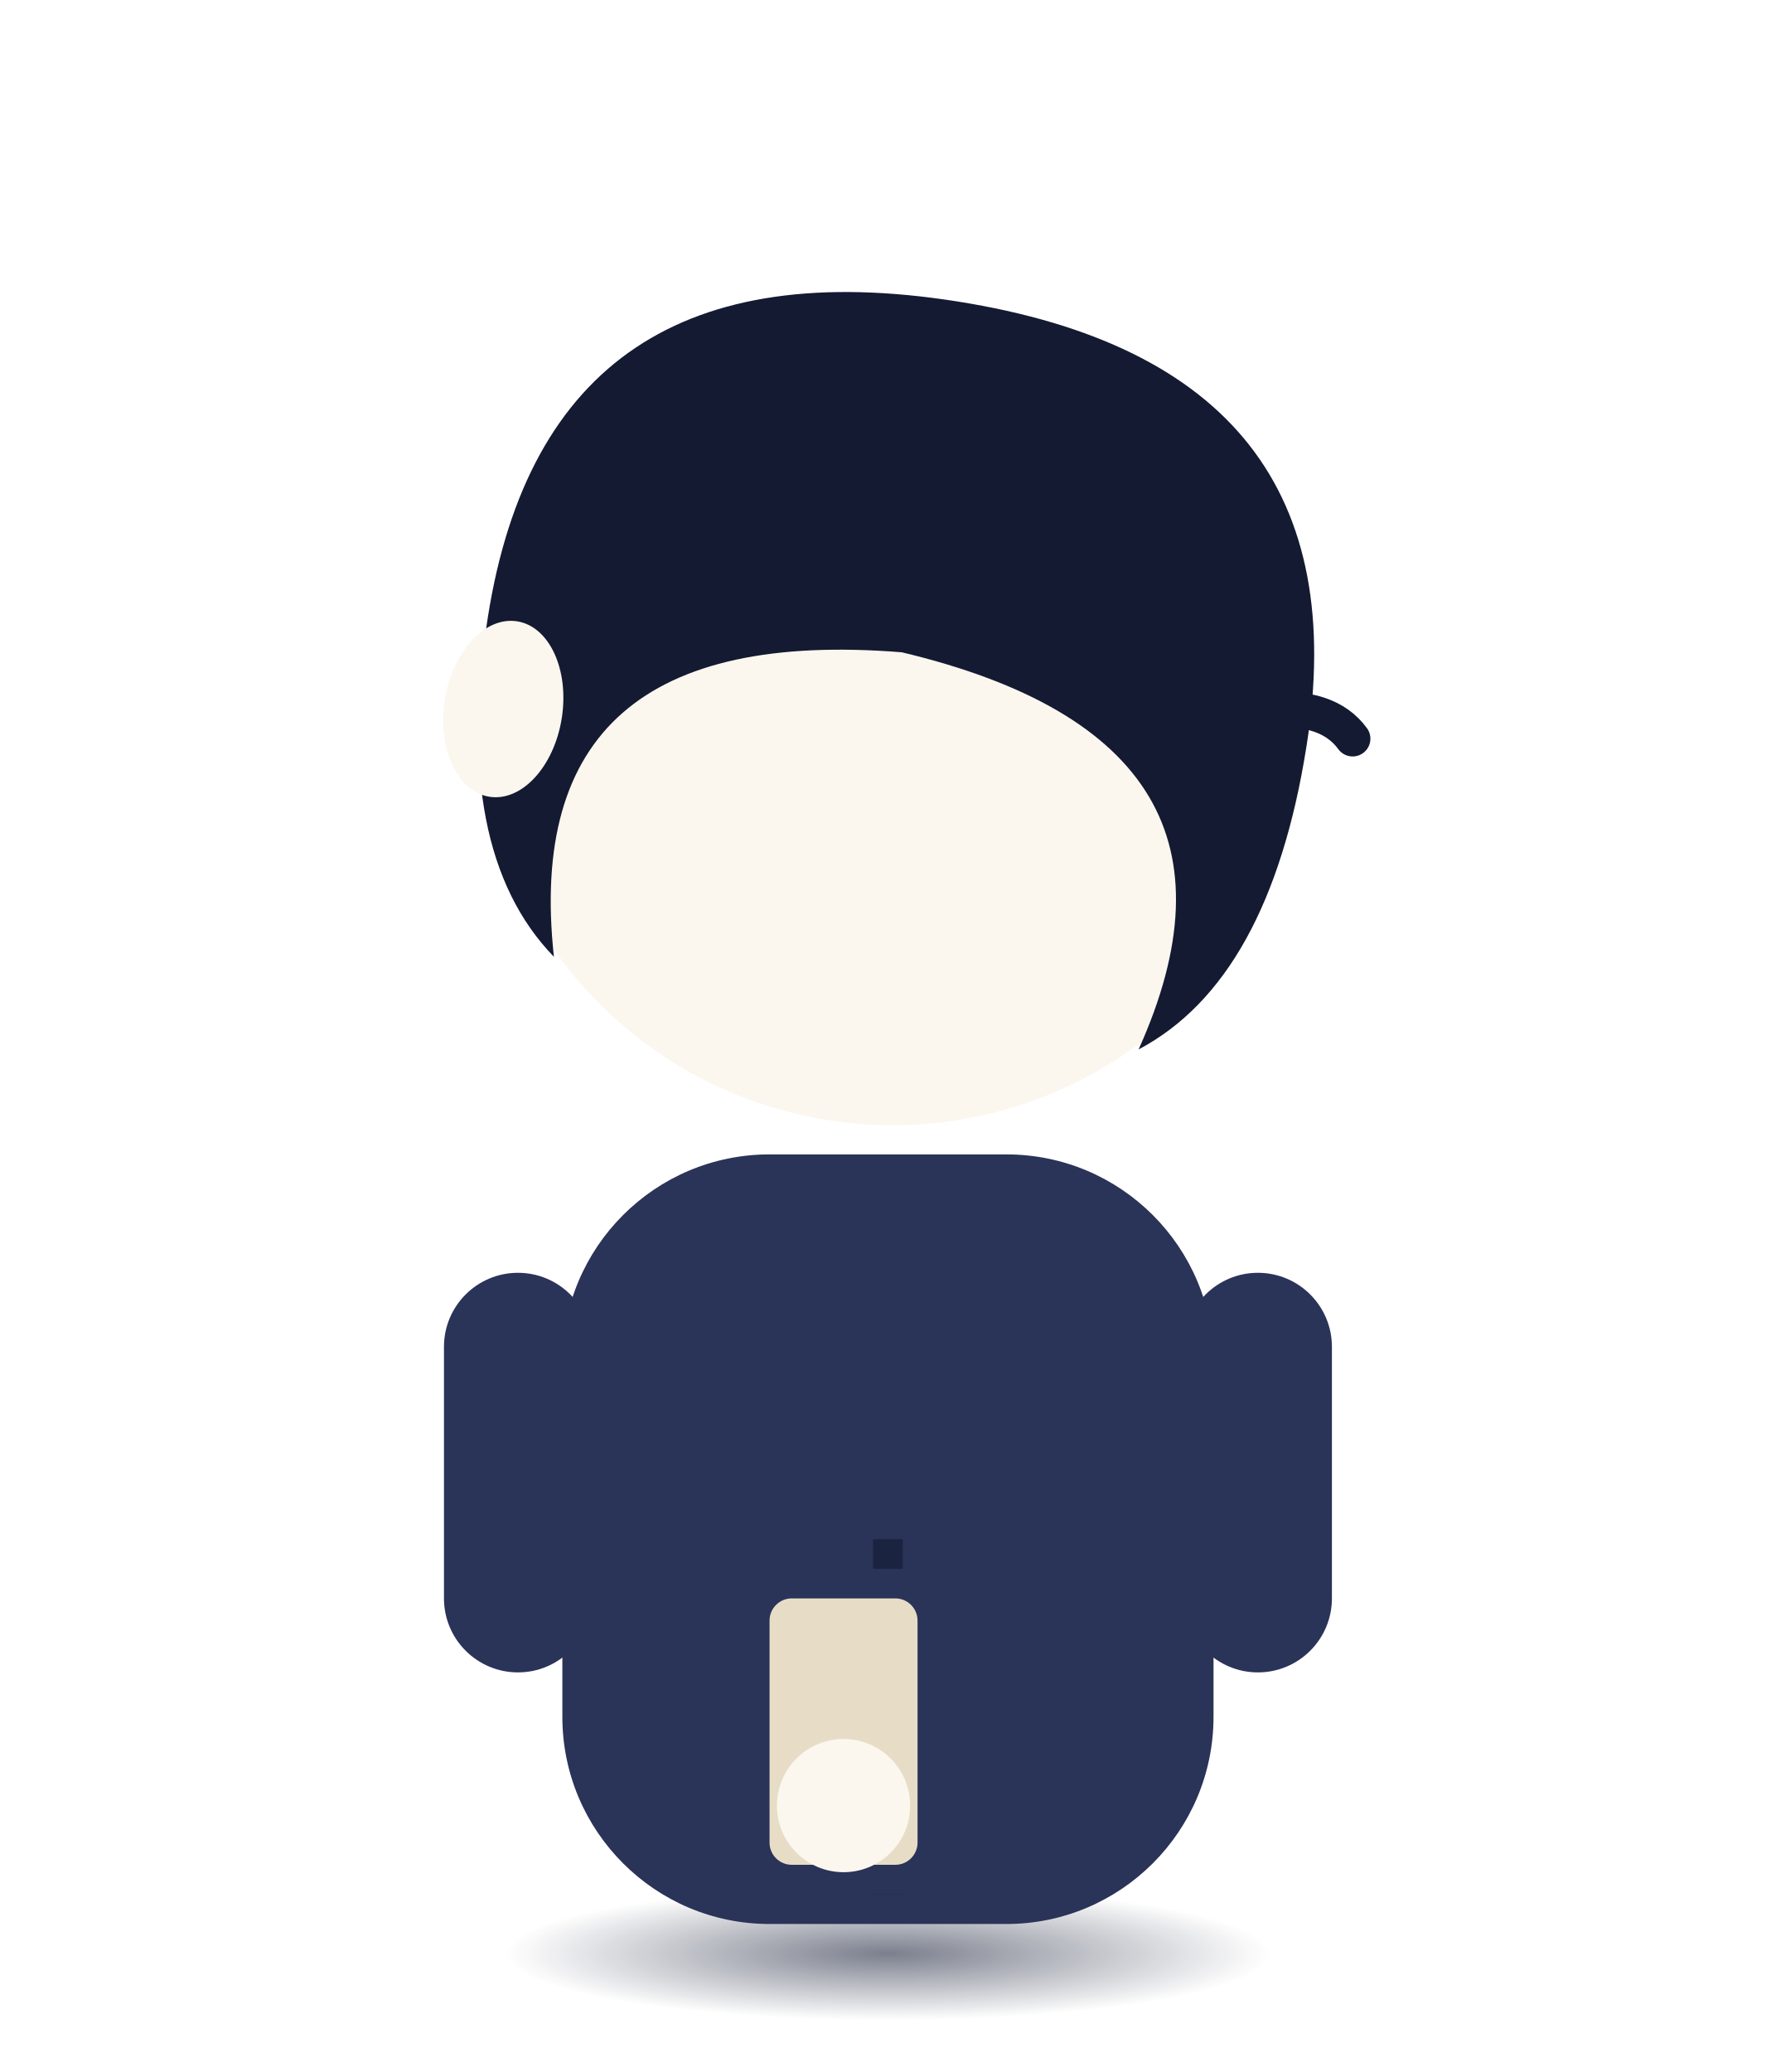
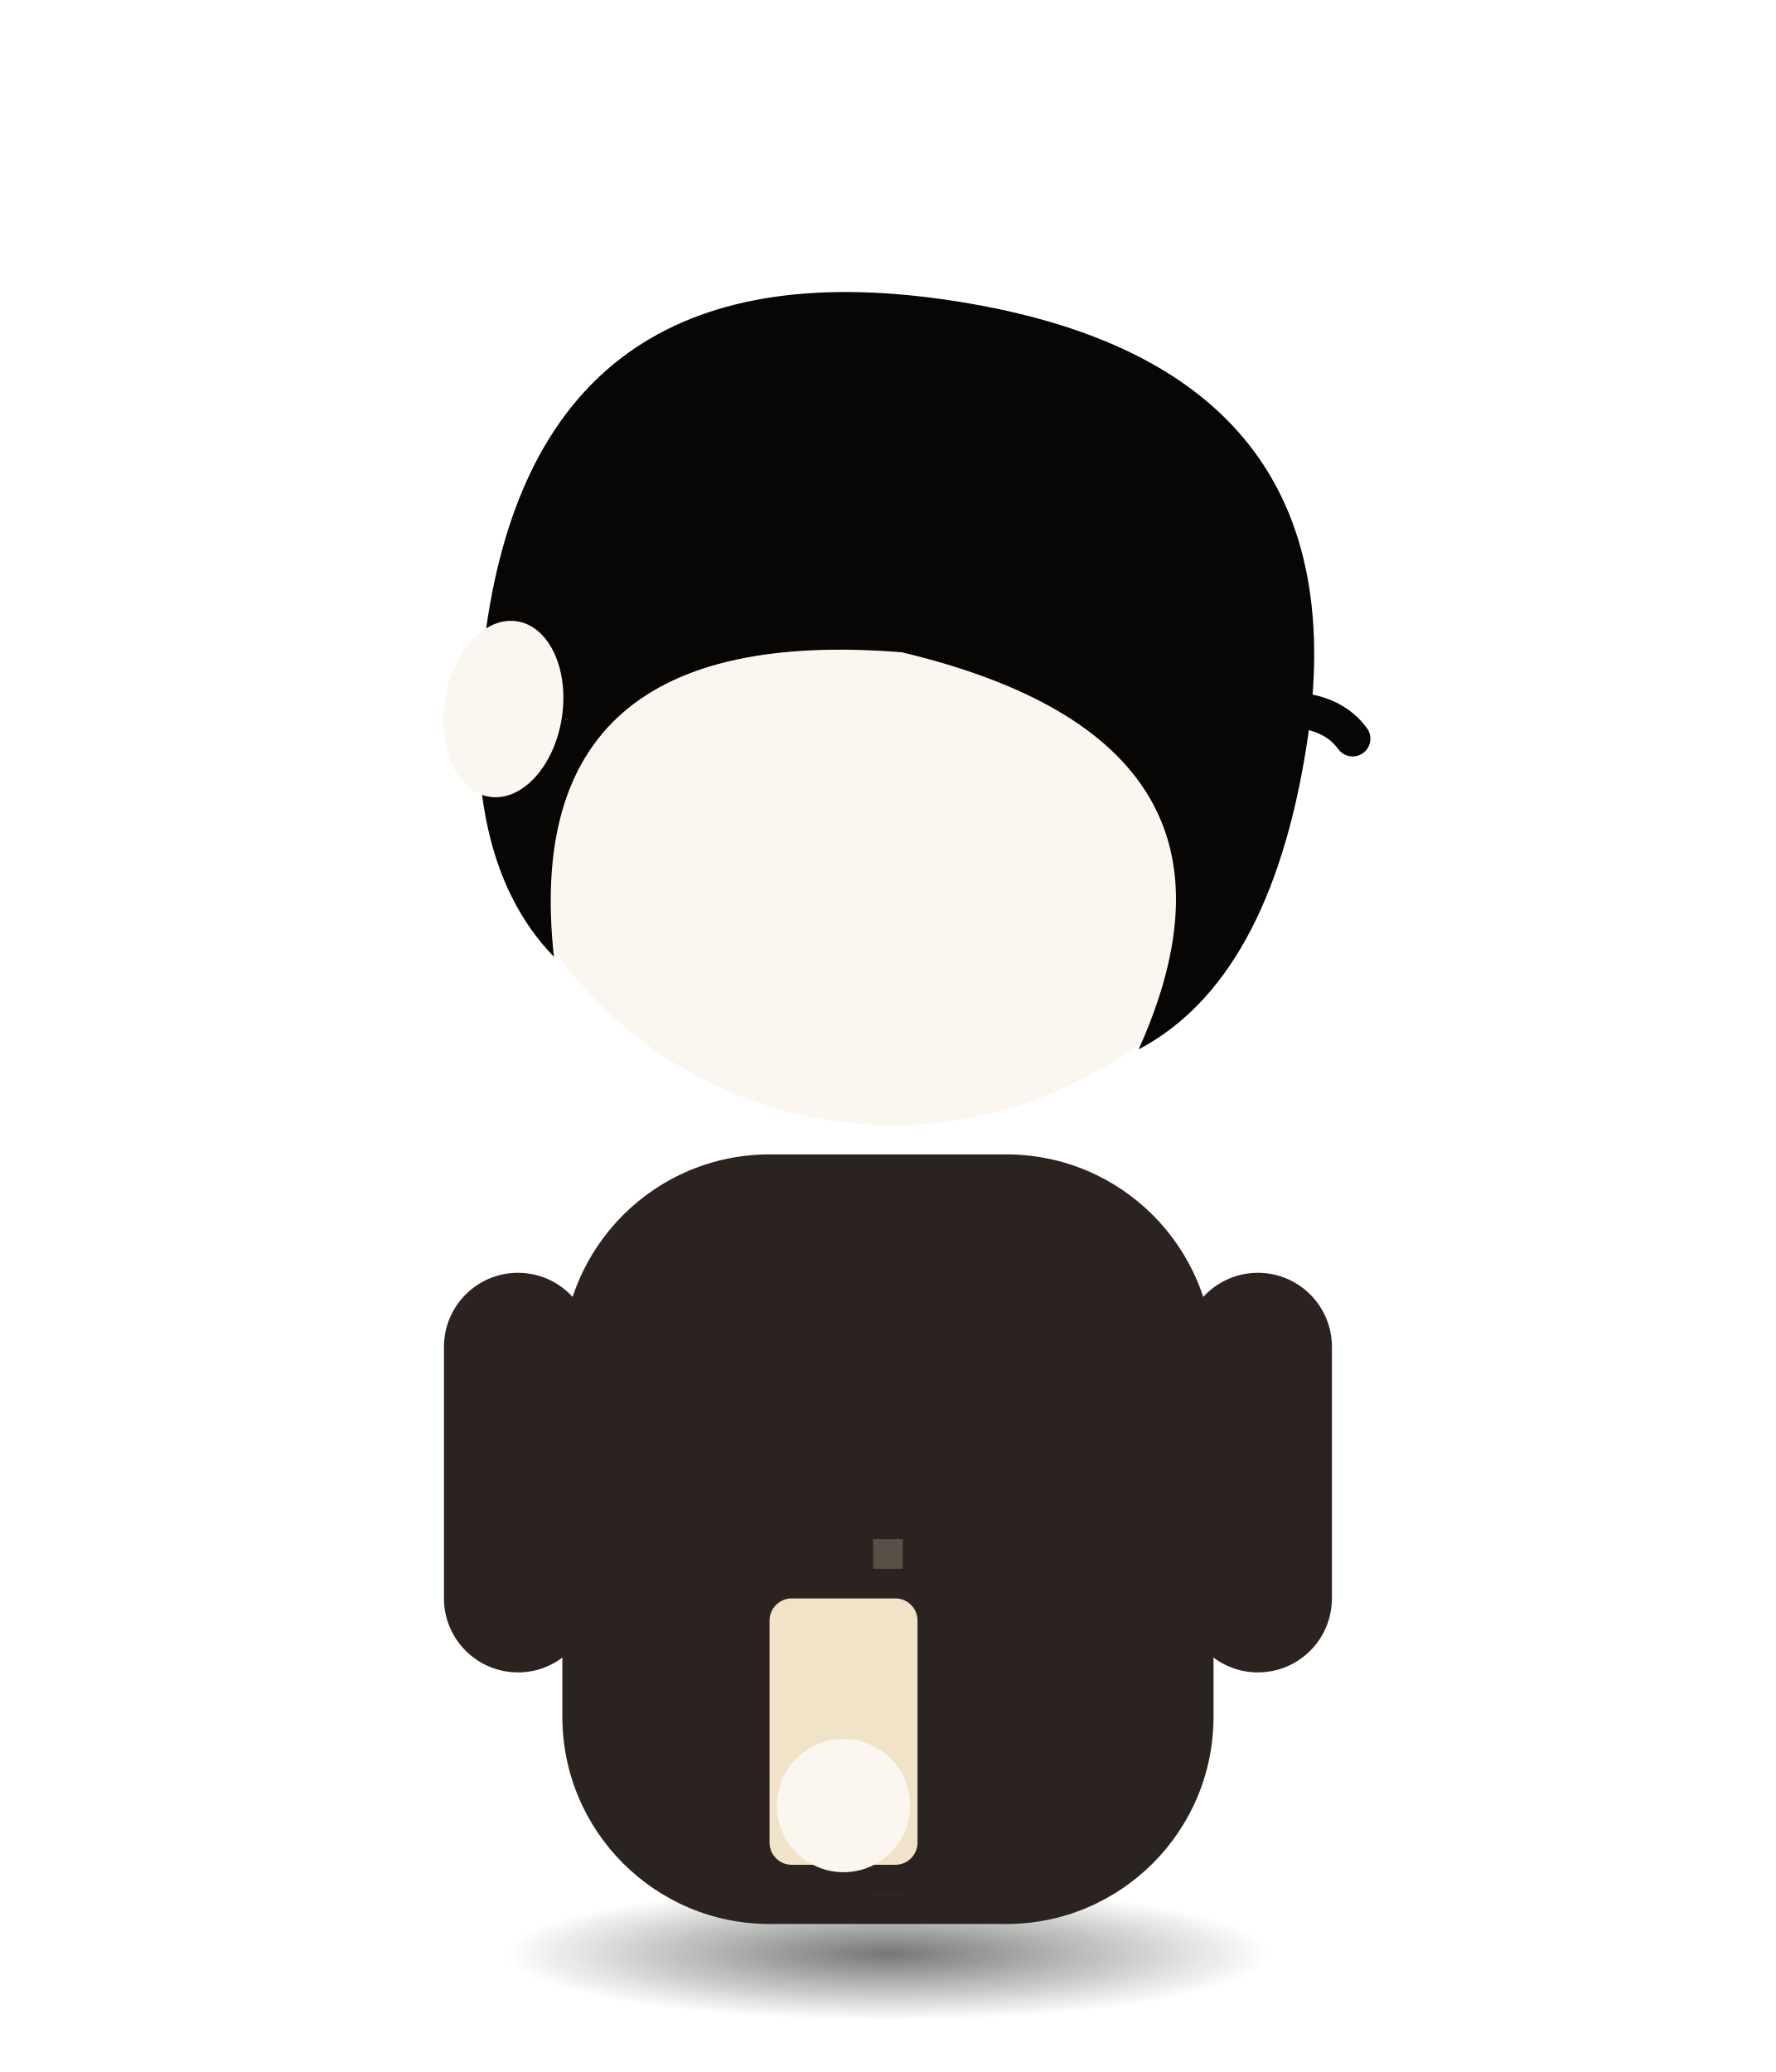
<svg xmlns="http://www.w3.org/2000/svg" viewBox="0 0 120 140">
  <defs>
    <radialGradient id="sh">
-       <stop offset="0%" stop-color="#0F1730" stop-opacity=".55" />
-       <stop offset="100%" stop-color="#0F1730" stop-opacity="0" />
+       <stop offset="0%" stop-color="#080605" stop-opacity=".55" />
+       <stop offset="100%" stop-color="#080605" stop-opacity="0" />
    </radialGradient>
  </defs>
  <ellipse cx="60" cy="132" rx="26" ry="4.5" fill="url(#sh)" />
-   <rect x="30" y="86" width="10" height="27" rx="5" fill="#2A3358" />
-   <rect x="80" y="86" width="10" height="27" rx="5" fill="#2A3358" />
-   <rect x="38" y="78" width="44" height="52" rx="14" fill="#2A3358" />
-   <path d="M60 104 L60 128" stroke="#1A2340" stroke-width="2" />
-   <rect x="50" y="106" width="14" height="22" rx="2" fill="#2A3358" />
-   <rect x="52" y="108" width="10" height="18" rx="1.5" fill="#E7DDC7" />
-   <circle cx="57" cy="122" r="4.5" fill="#FBF7EE" />
+   <rect x="30" y="86" width="10" height="27" rx="5" fill="#2B2320" />
+   <rect x="80" y="86" width="10" height="27" rx="5" fill="#2B2320" />
+   <rect x="38" y="78" width="44" height="52" rx="14" fill="#2B2320" />
+   <path d="M60 104 L60 128" stroke="#575046" stroke-width="2" />
+   <rect x="50" y="106" width="14" height="22" rx="2" fill="#2B2320" />
+   <rect x="52" y="108" width="10" height="18" rx="1.5" fill="#F0E3C8" />
+   <circle cx="57" cy="122" r="4.5" fill="#FBF7F0" />
  <g transform="rotate(9 60 50)">
-     <circle cx="60" cy="48" r="28" fill="#FBF7EE" />
-     <path d="M32 46 Q32 20 60 20 Q88 20 88 46 Q88 62 80 68 Q86 46 60 44 Q34 46 40 68 Q32 62 32 46 Z" fill="#131A32" />
-     <ellipse cx="34" cy="52" rx="4" ry="6" fill="#FBF7EE" />
-     <path d="M85 44 Q89 43 91 45" stroke="#131A32" stroke-width="2.4" fill="none" stroke-linecap="round" />
+     <circle cx="60" cy="48" r="28" fill="#FBF7F0" />
+     <path d="M32 46 Q32 20 60 20 Q88 20 88 46 Q88 62 80 68 Q86 46 60 44 Q34 46 40 68 Q32 62 32 46 Z" fill="#080605" />
+     <ellipse cx="34" cy="52" rx="4" ry="6" fill="#FBF7F0" />
+     <path d="M85 44 Q89 43 91 45" stroke="#080605" stroke-width="2.4" fill="none" stroke-linecap="round" />
  </g>
</svg>
